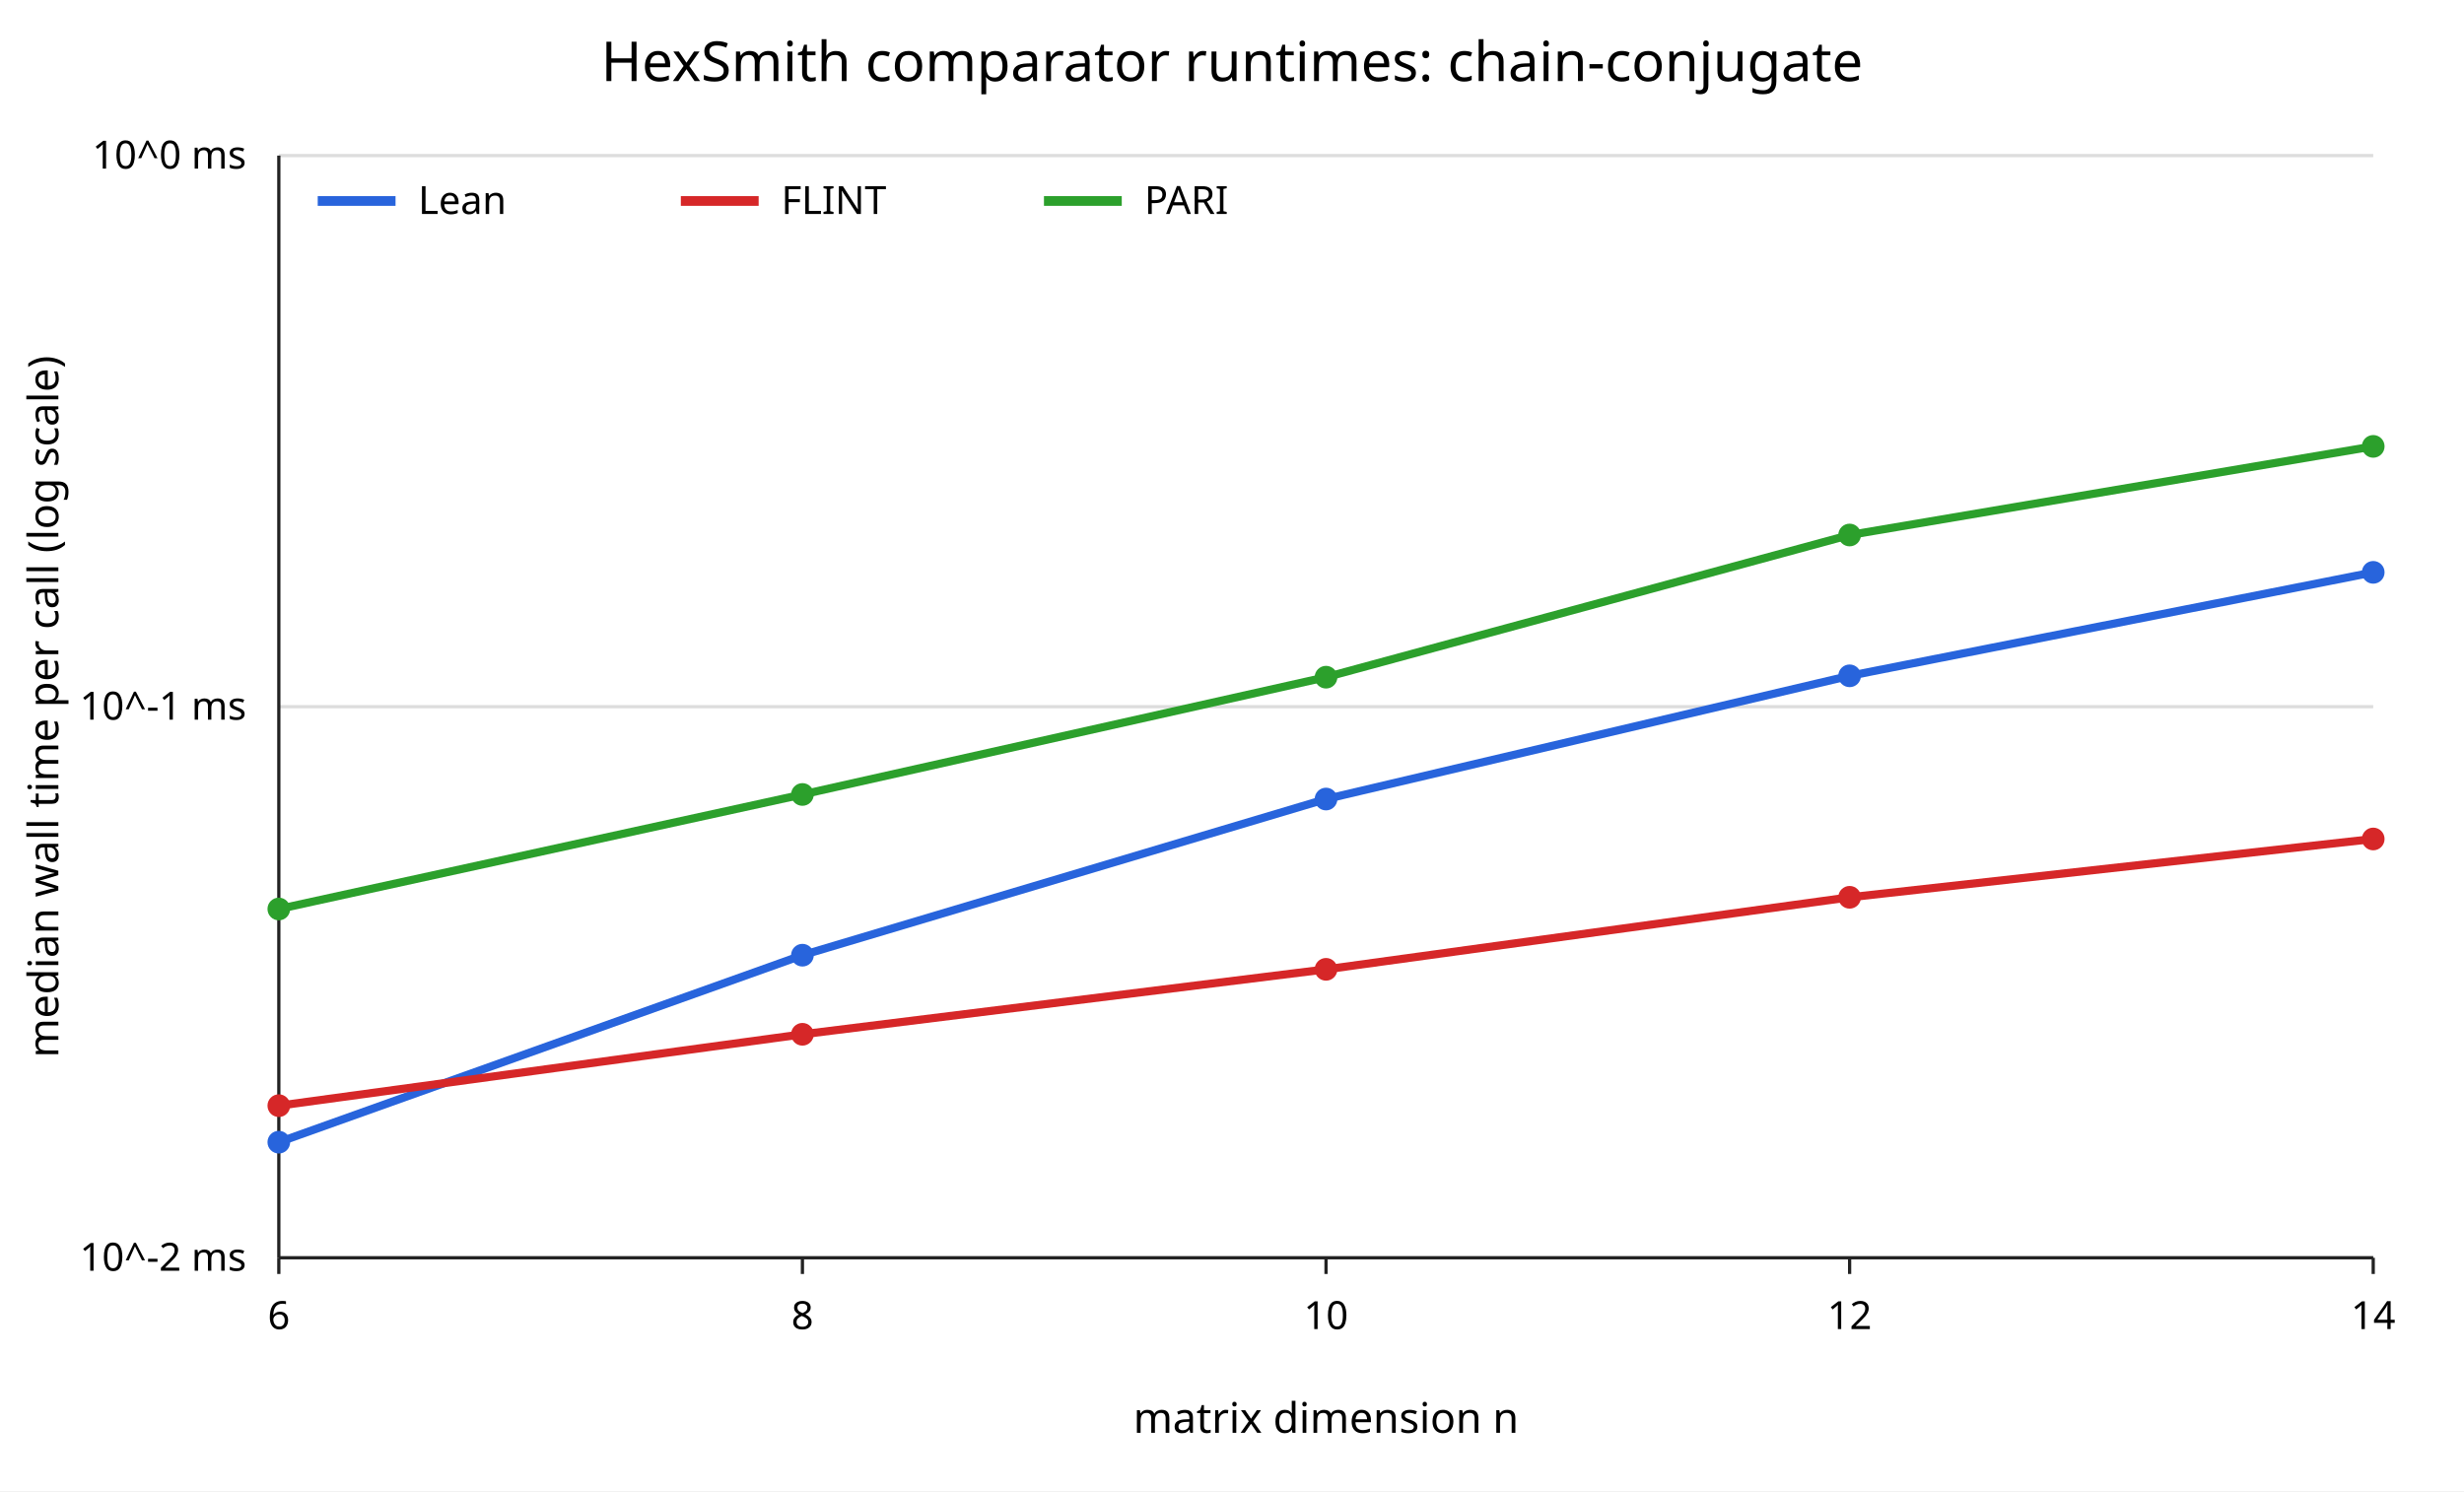
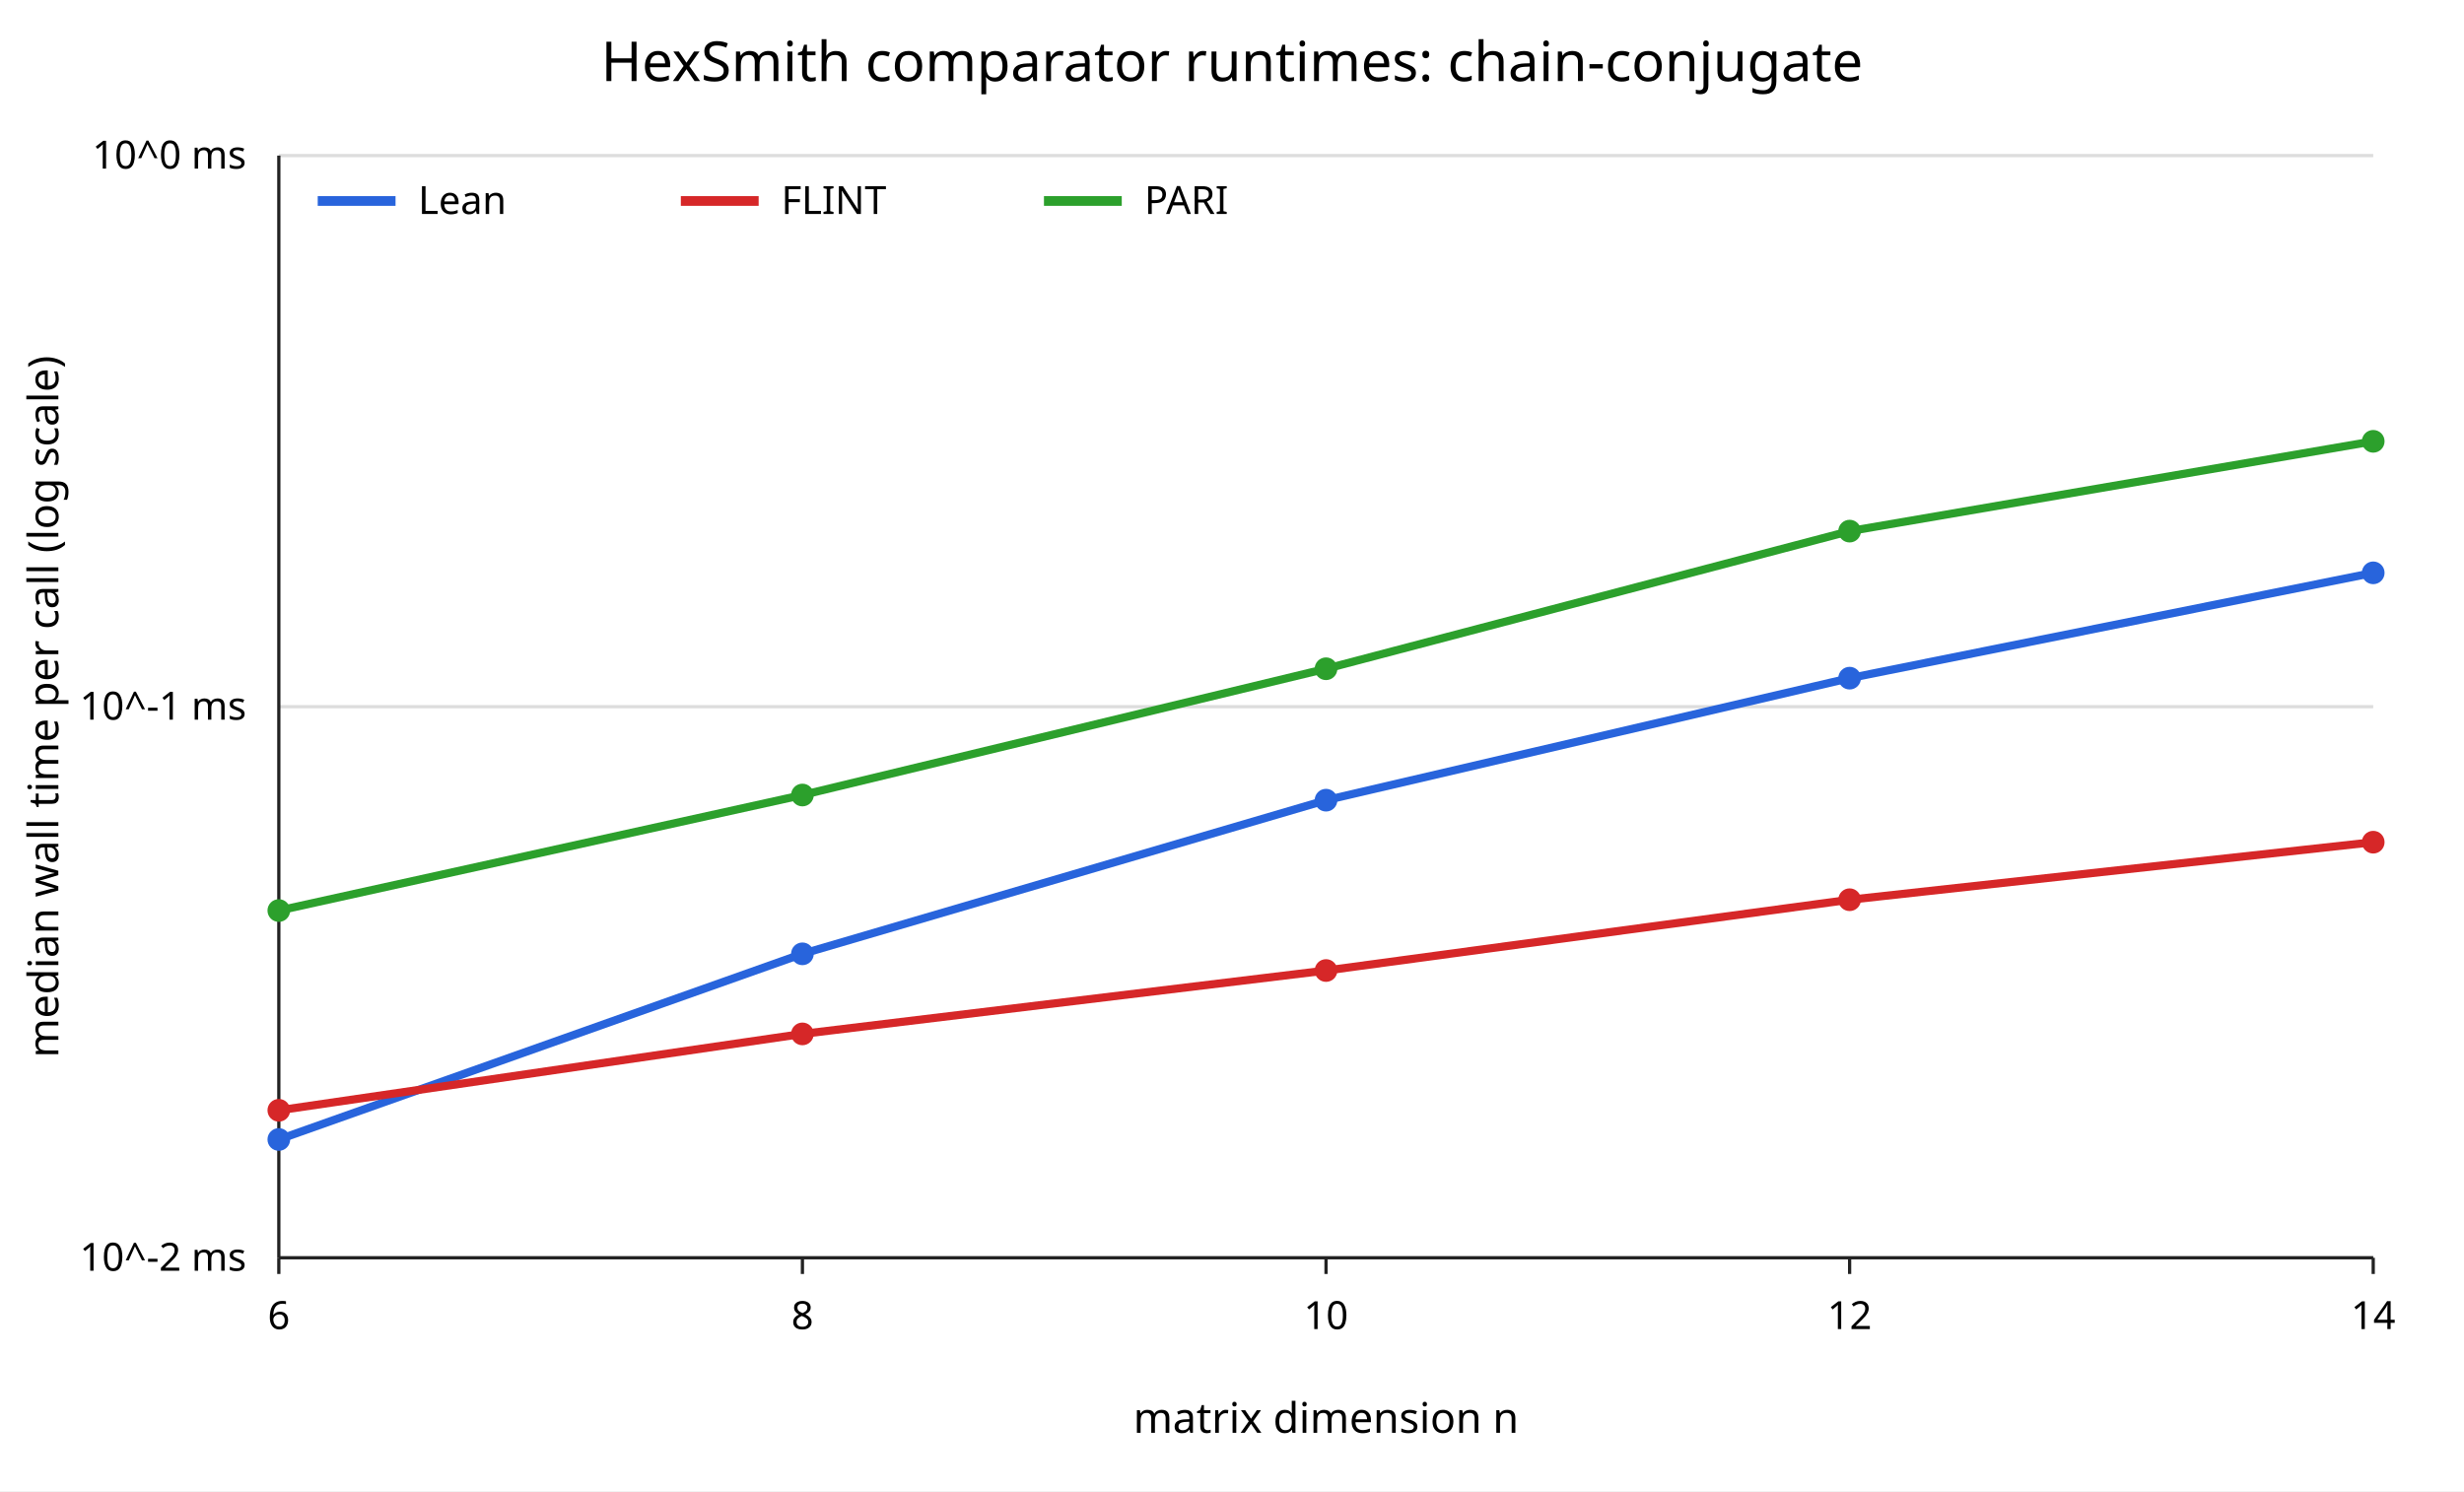
<svg xmlns="http://www.w3.org/2000/svg" width="760" height="460" viewBox="0 0 760 460">
  <rect width="100%" height="100%" fill="white" />
  <text x="380.0" y="25" text-anchor="middle" font-family="sans-serif" font-size="17">HexSmith comparator runtimes: chain-conjugate</text>
  <line x1="86" y1="388.00" x2="732" y2="388.00" stroke="#dddddd" />
  <text x="76" y="392.00" text-anchor="end" font-family="sans-serif" font-size="12">10^-2 ms</text>
  <line x1="86" y1="218.00" x2="732" y2="218.00" stroke="#dddddd" />
  <text x="76" y="222.00" text-anchor="end" font-family="sans-serif" font-size="12">10^-1 ms</text>
  <line x1="86" y1="48.00" x2="732" y2="48.00" stroke="#dddddd" />
  <text x="76" y="52.00" text-anchor="end" font-family="sans-serif" font-size="12">10^0 ms</text>
  <line x1="86" y1="48" x2="86" y2="388" stroke="#222" />
  <line x1="86" y1="388" x2="732" y2="388" stroke="#222" />
  <line x1="86.00" y1="388" x2="86.00" y2="393" stroke="#222" />
  <text x="86.00" y="410" text-anchor="middle" font-family="sans-serif" font-size="12">6</text>
  <line x1="247.50" y1="388" x2="247.50" y2="393" stroke="#222" />
  <text x="247.50" y="410" text-anchor="middle" font-family="sans-serif" font-size="12">8</text>
  <line x1="409.00" y1="388" x2="409.00" y2="393" stroke="#222" />
  <text x="409.00" y="410" text-anchor="middle" font-family="sans-serif" font-size="12">10</text>
  <line x1="570.50" y1="388" x2="570.50" y2="393" stroke="#222" />
  <text x="570.50" y="410" text-anchor="middle" font-family="sans-serif" font-size="12">12</text>
  <line x1="732.00" y1="388" x2="732.00" y2="393" stroke="#222" />
  <text x="732.00" y="410" text-anchor="middle" font-family="sans-serif" font-size="12">14</text>
  <text x="409.0" y="442" text-anchor="middle" font-family="sans-serif" font-size="13">matrix dimension n</text>
  <text x="18" y="218.0" text-anchor="middle" transform="rotate(-90 18 218.0)" font-family="sans-serif" font-size="13">median wall time per call (log scale)</text>
-   <polyline points="86.00,352.34 247.50,294.66 409.00,246.49 570.50,208.48 732.00,176.56" fill="none" stroke="#2864dc" stroke-width="2.5" />
-   <circle cx="86.00" cy="352.34" r="3.5" fill="#2864dc" />
-   <circle cx="247.50" cy="294.66" r="3.5" fill="#2864dc" />
-   <circle cx="409.00" cy="246.49" r="3.5" fill="#2864dc" />
-   <circle cx="570.50" cy="208.48" r="3.5" fill="#2864dc" />
-   <circle cx="732.00" cy="176.56" r="3.5" fill="#2864dc" />
-   <polyline points="86.00,341.08 247.50,319.06 409.00,299.02 570.50,276.80 732.00,258.81" fill="none" stroke="#d62728" stroke-width="2.5" />
-   <circle cx="86.00" cy="341.08" r="3.5" fill="#d62728" />
-   <circle cx="247.50" cy="319.06" r="3.5" fill="#d62728" />
-   <circle cx="409.00" cy="299.02" r="3.5" fill="#d62728" />
-   <circle cx="570.50" cy="276.80" r="3.5" fill="#d62728" />
-   <circle cx="732.00" cy="258.81" r="3.5" fill="#d62728" />
-   <polyline points="86.00,280.41 247.50,245.08 409.00,208.90 570.50,165.04 732.00,137.70" fill="none" stroke="#2ca02c" stroke-width="2.5" />
-   <circle cx="86.00" cy="280.41" r="3.5" fill="#2ca02c" />
-   <circle cx="247.50" cy="245.08" r="3.5" fill="#2ca02c" />
-   <circle cx="409.00" cy="208.90" r="3.5" fill="#2ca02c" />
-   <circle cx="570.50" cy="165.04" r="3.5" fill="#2ca02c" />
-   <circle cx="732.00" cy="137.70" r="3.5" fill="#2ca02c" />
+   <polyline points="86.00,351.51 247.50,294.24 409.00,246.84 570.50,209.20 732.00,176.71" fill="none" stroke="#2864dc" stroke-width="2.5" />
+   <circle cx="86.00" cy="351.51" r="3.5" fill="#2864dc" />
+   <circle cx="247.50" cy="294.24" r="3.5" fill="#2864dc" />
+   <circle cx="409.00" cy="246.84" r="3.5" fill="#2864dc" />
+   <circle cx="570.50" cy="209.20" r="3.5" fill="#2864dc" />
+   <circle cx="732.00" cy="176.71" r="3.5" fill="#2864dc" />
+   <polyline points="86.00,342.51 247.50,318.94 409.00,299.39 570.50,277.55 732.00,259.80" fill="none" stroke="#d62728" stroke-width="2.5" />
+   <circle cx="86.00" cy="342.51" r="3.5" fill="#d62728" />
+   <circle cx="247.50" cy="318.94" r="3.5" fill="#d62728" />
+   <circle cx="409.00" cy="299.39" r="3.5" fill="#d62728" />
+   <circle cx="570.50" cy="277.55" r="3.5" fill="#d62728" />
+   <circle cx="732.00" cy="259.80" r="3.5" fill="#d62728" />
+   <polyline points="86.00,280.89 247.50,245.25 409.00,206.30 570.50,163.84 732.00,136.14" fill="none" stroke="#2ca02c" stroke-width="2.5" />
+   <circle cx="86.00" cy="280.89" r="3.5" fill="#2ca02c" />
+   <circle cx="247.50" cy="245.25" r="3.5" fill="#2ca02c" />
+   <circle cx="409.00" cy="206.30" r="3.5" fill="#2ca02c" />
+   <circle cx="570.50" cy="163.84" r="3.5" fill="#2ca02c" />
+   <circle cx="732.00" cy="136.14" r="3.5" fill="#2ca02c" />
  <line x1="98" y1="62" x2="122" y2="62" stroke="#2864dc" stroke-width="3" />
  <text x="129" y="66" font-family="sans-serif" font-size="12">Lean</text>
  <line x1="210" y1="62" x2="234" y2="62" stroke="#d62728" stroke-width="3" />
  <text x="241" y="66" font-family="sans-serif" font-size="12">FLINT</text>
  <line x1="322" y1="62" x2="346" y2="62" stroke="#2ca02c" stroke-width="3" />
  <text x="353" y="66" font-family="sans-serif" font-size="12">PARI</text>
</svg>
